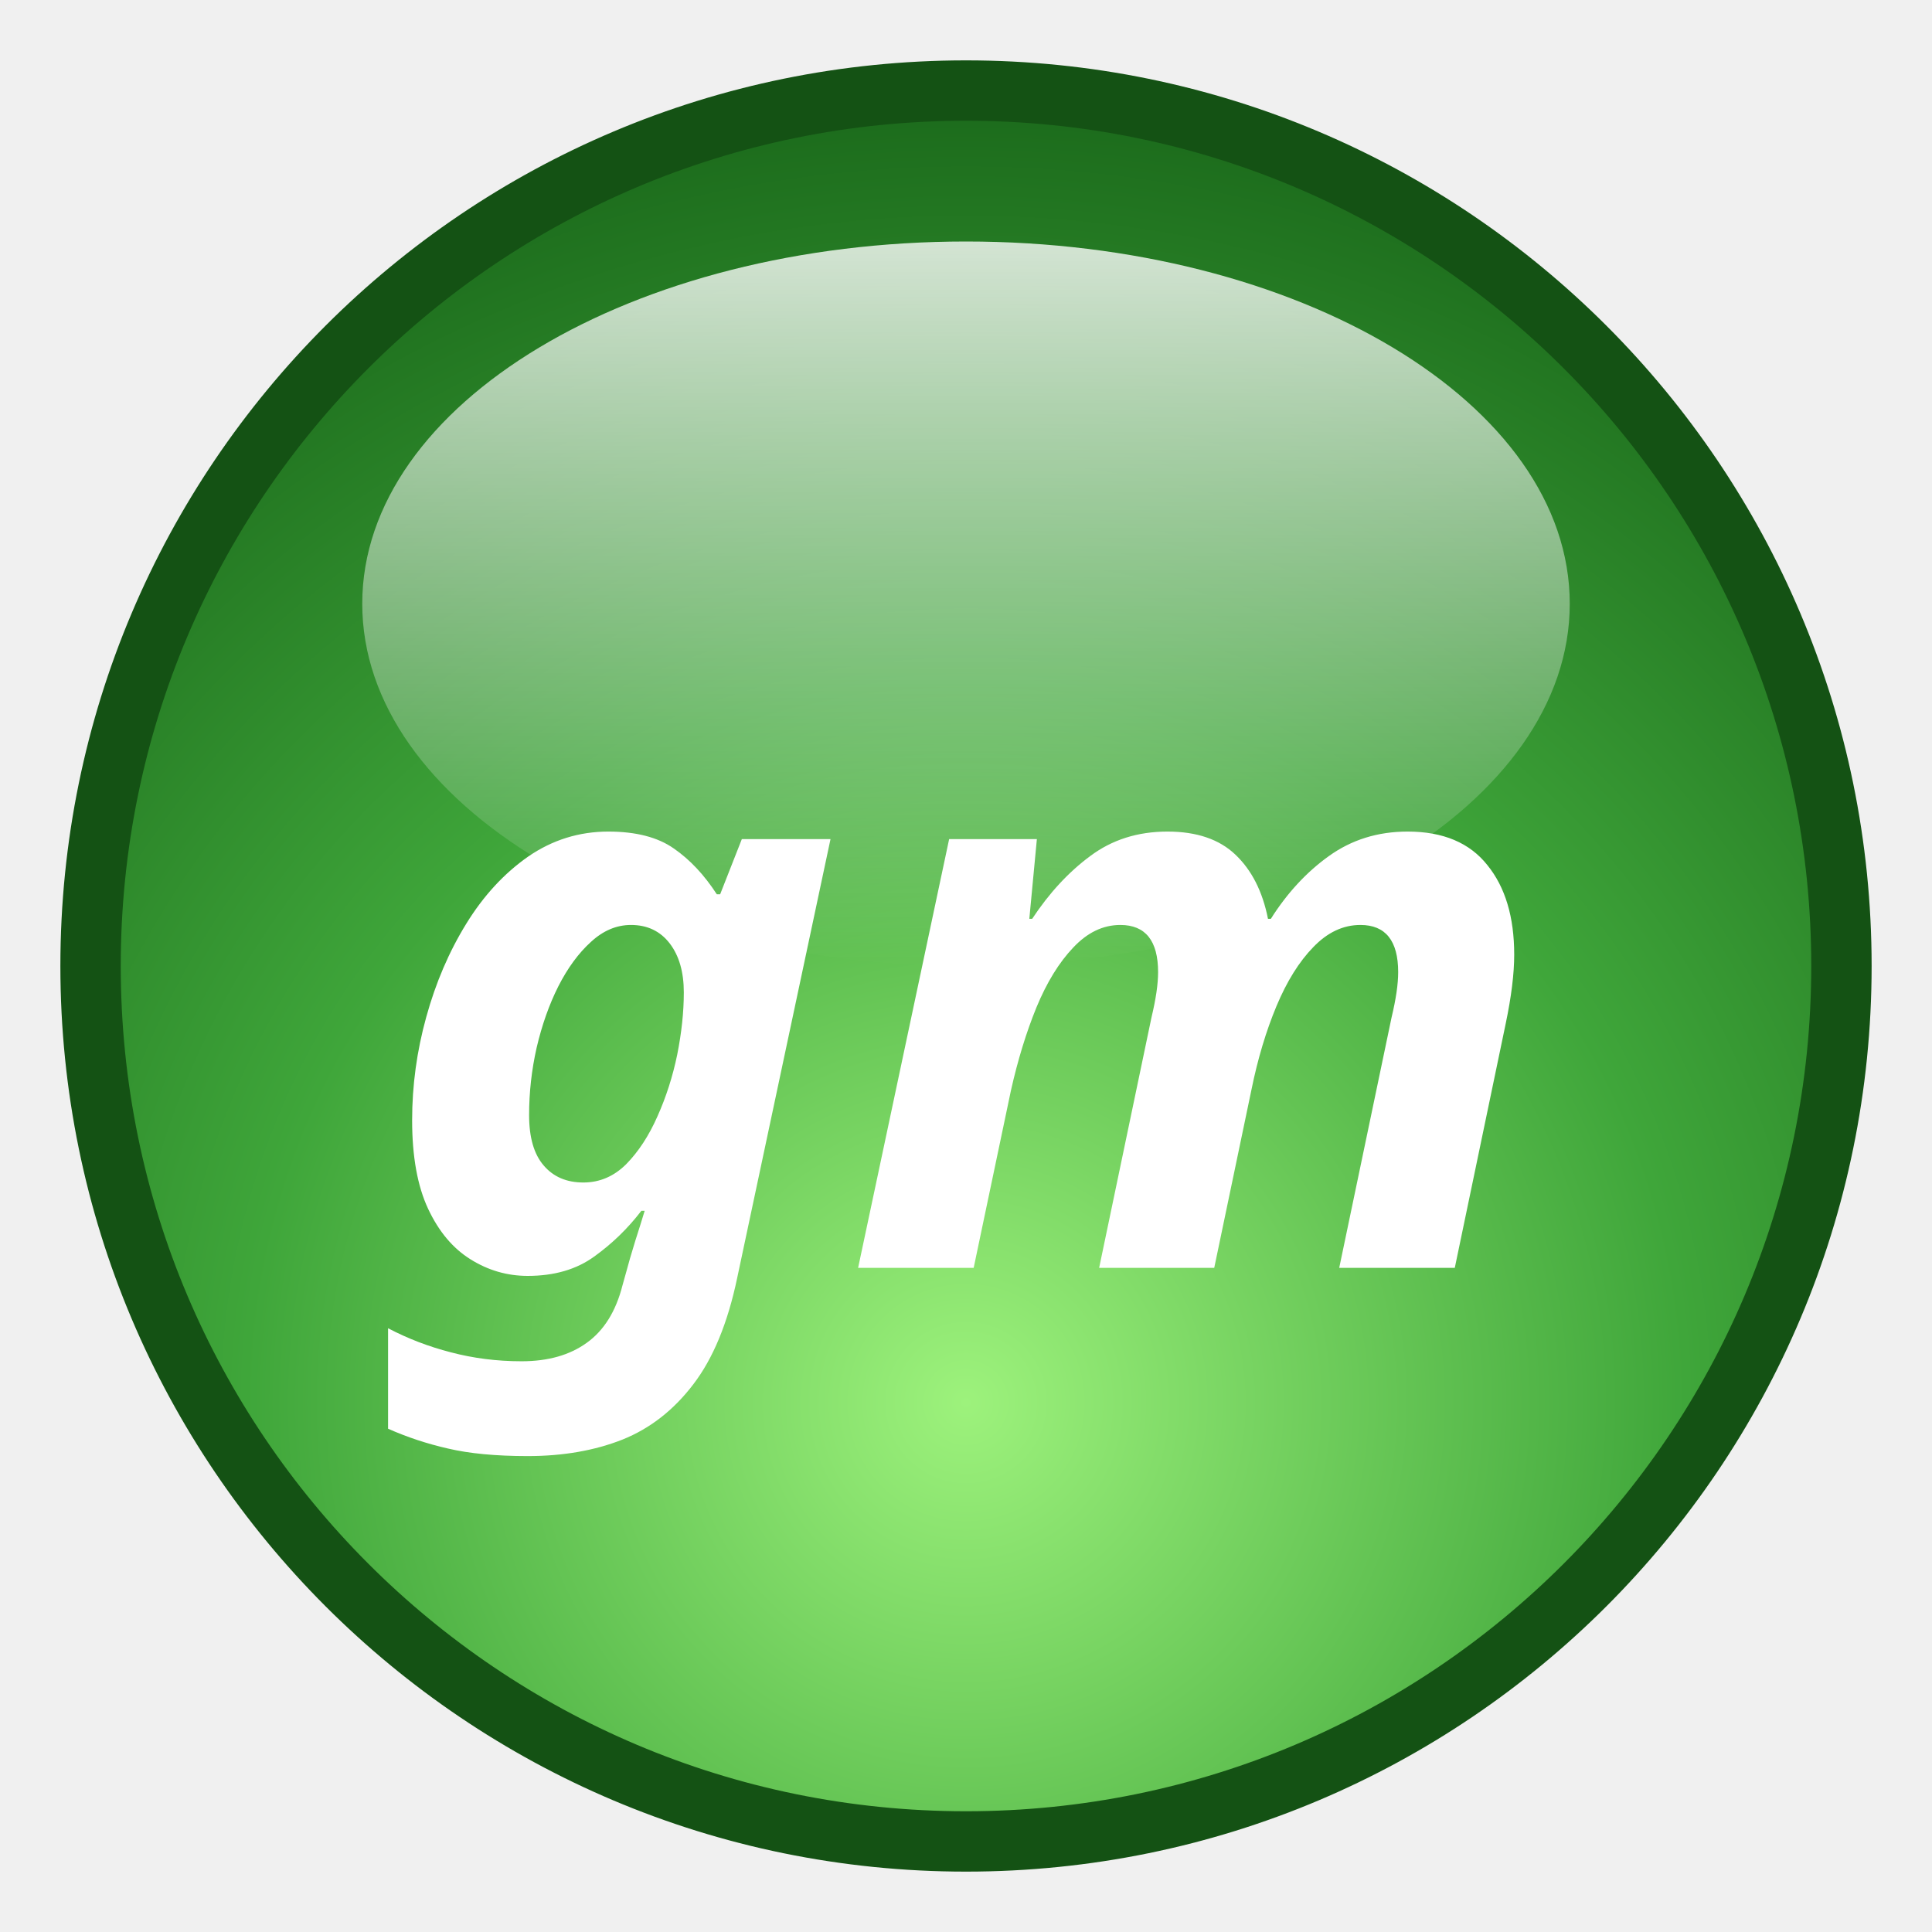
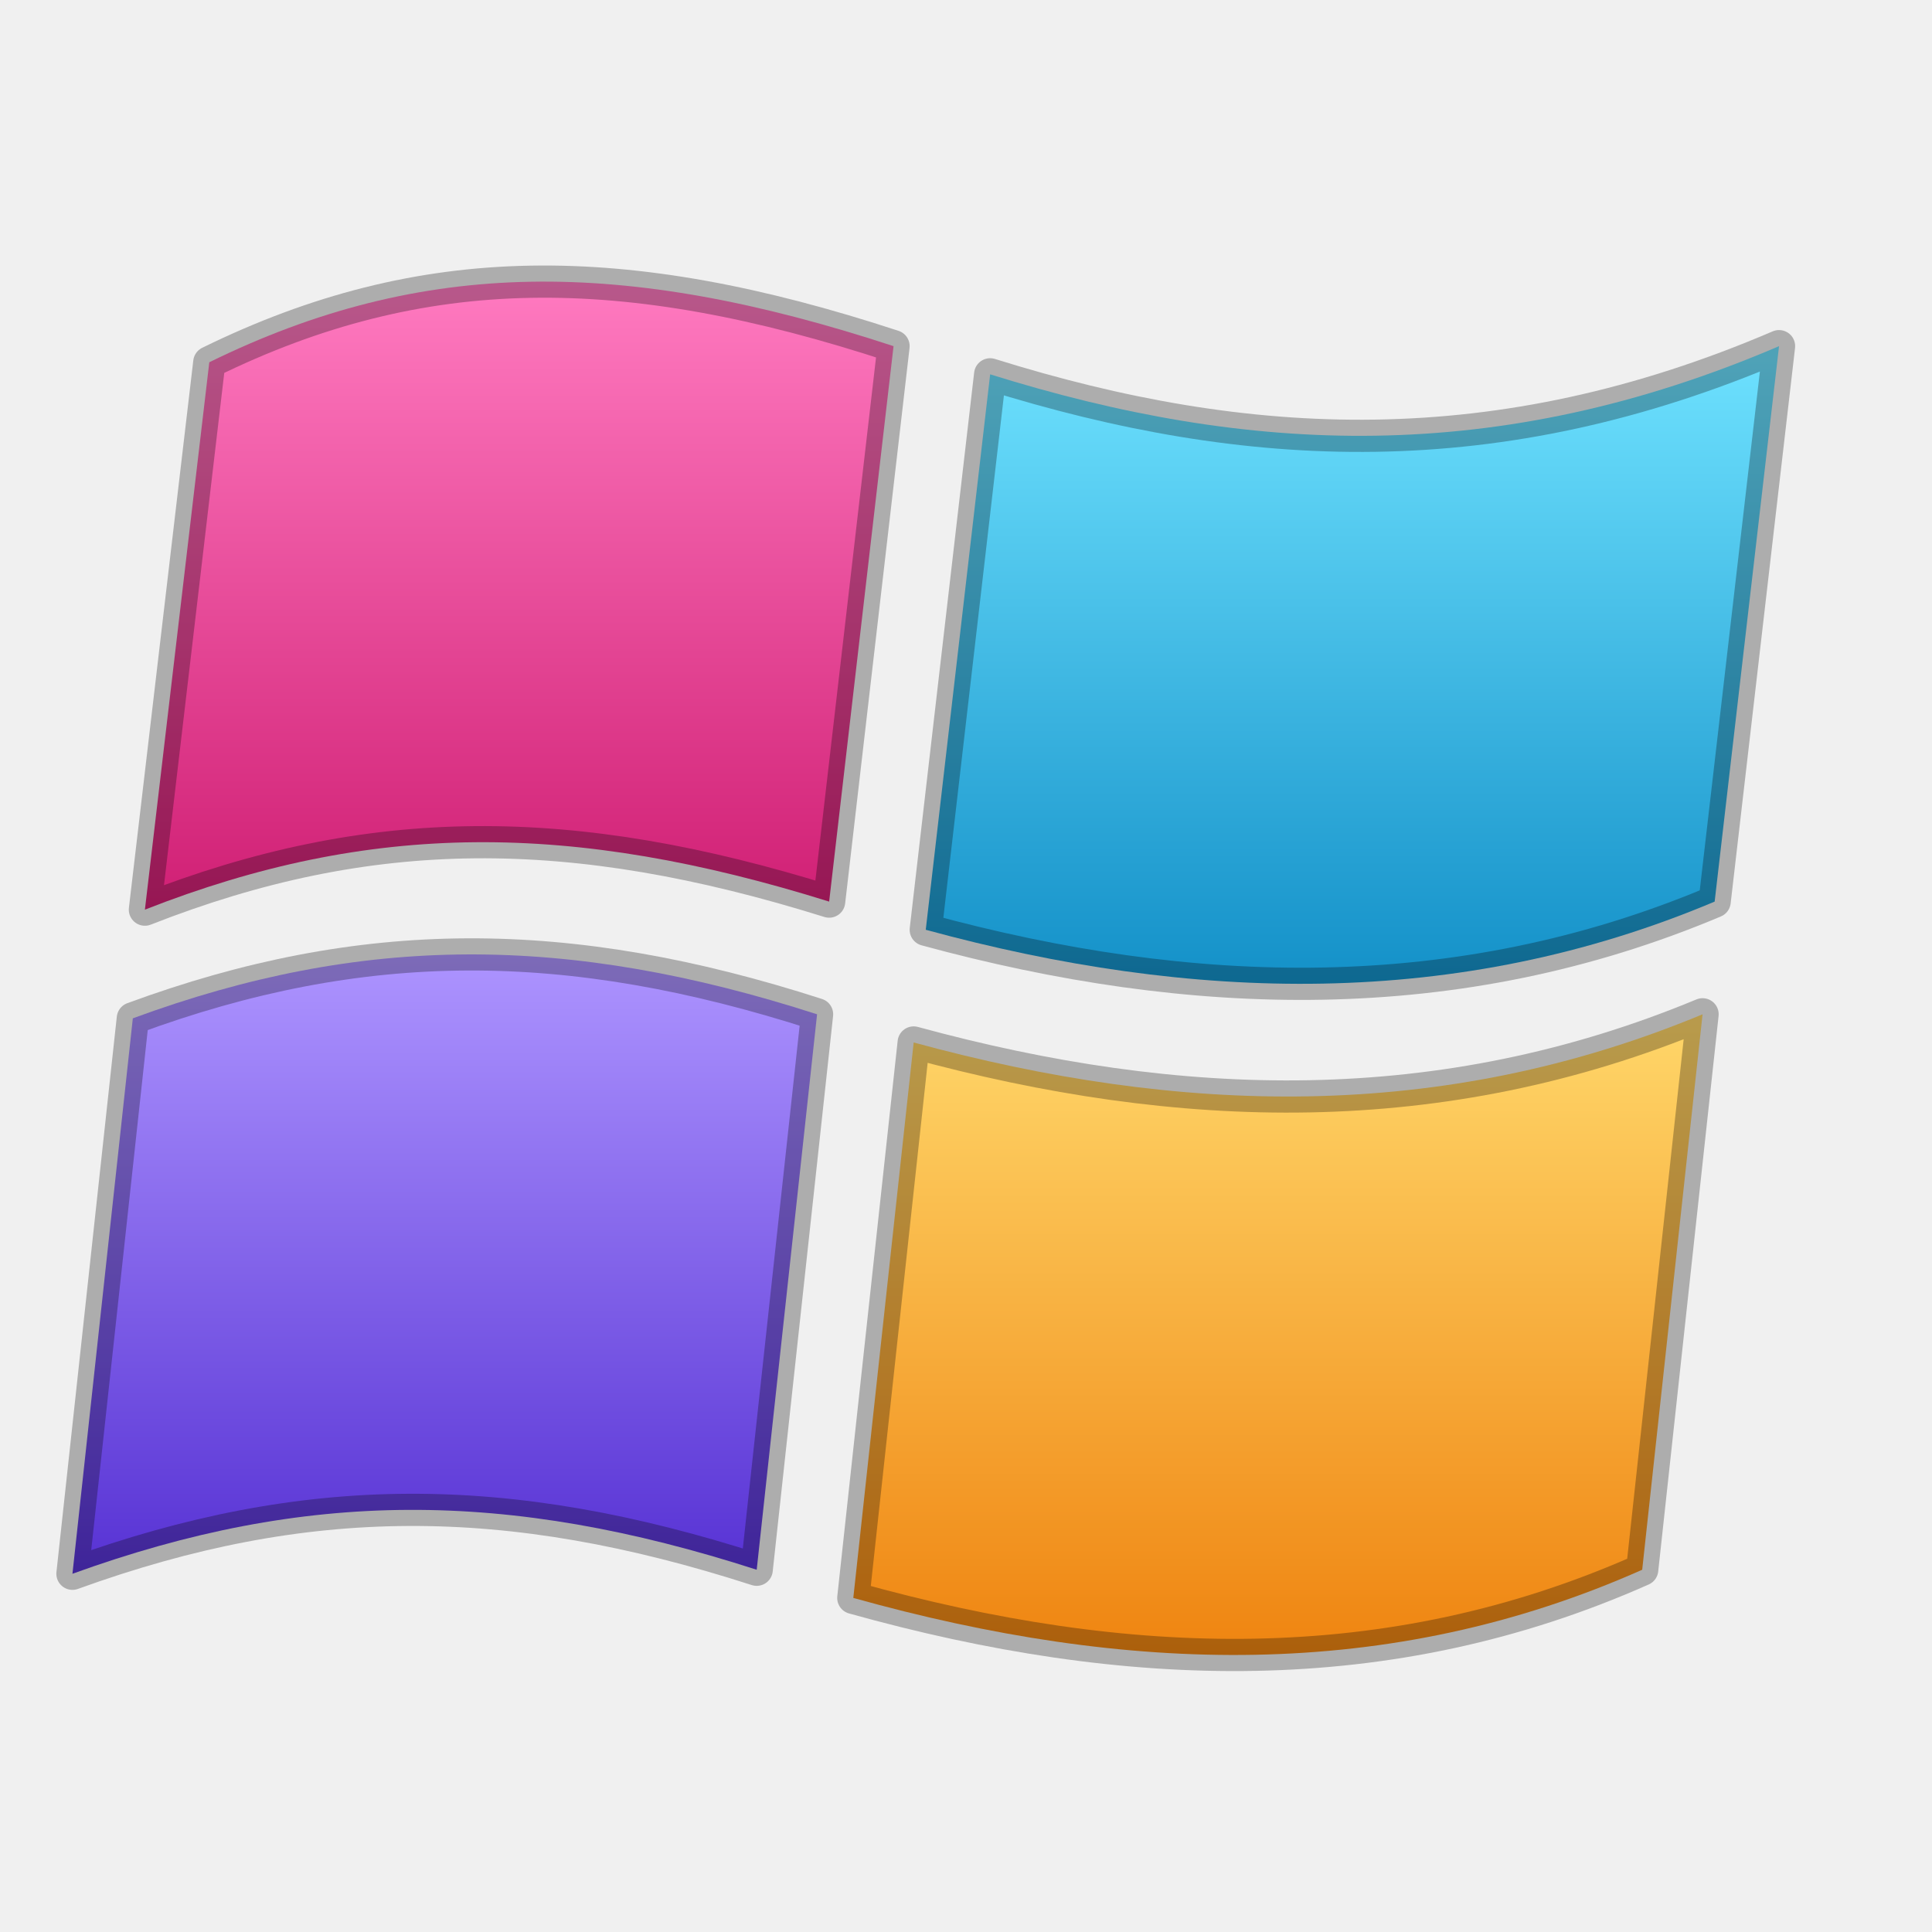
- <svg xmlns="http://www.w3.org/2000/svg" viewBox="0 0 64 64">
+ <svg xmlns="http://www.w3.org/2000/svg" viewBox="0 0 48 48">
  <defs>
-     <radialGradient id="o" cx=".5" cy=".75" r=".75">
-       <stop offset="0" stop-color="#9df27c" />
-       <stop offset=".55" stop-color="#3fa63a" />
-       <stop offset="1" stop-color="#1b6a1b" />
-     </radialGradient>
+     <linearGradient id="a" x1="0" y1="0" x2="0" y2="1">
+       <stop offset="0" stop-color="#ff7ac0" />
+       <stop offset="1" stop-color="#d01f74" />
+     </linearGradient>
    <linearGradient id="b" x1="0" y1="0" x2="0" y2="1">
-       <stop offset="0" stop-color="#fff" stop-opacity=".8" />
-       <stop offset="1" stop-color="#fff" stop-opacity="0" />
+       <stop offset="0" stop-color="#6fe2ff" />
+       <stop offset="1" stop-color="#1390c8" />
+     </linearGradient>
+     <linearGradient id="c" x1="0" y1="0" x2="0" y2="1">
+       <stop offset="0" stop-color="#ad94ff" />
+       <stop offset="1" stop-color="#5732d4" />
+     </linearGradient>
+     <linearGradient id="d" x1="0" y1="0" x2="0" y2="1">
+       <stop offset="0" stop-color="#ffd76a" />
+       <stop offset="1" stop-color="#ef8410" />
    </linearGradient>
  </defs>
-   <circle cx="32" cy="32" r="29" fill="url(#o)" stroke="#145214" stroke-width="2" />
-   <ellipse cx="32" cy="20" rx="20" ry="12" fill="url(#b)" />
-   <text x="32" y="42" text-anchor="middle" font-family="Trebuchet MS, Segoe UI, sans-serif" font-size="26" font-weight="700" font-style="italic" fill="#fff">gm</text>
+   <g stroke="#000" stroke-opacity=".28" stroke-width=".8" stroke-linejoin="round">
+     <path d="M5.2 9C10.5 6.4 15.5 6.4 22.2 8.6L20.6 22.4C14.2 20.4 9.2 20.4 3.6 22.6Z" fill="url(#a)" />
+     <path d="M24.6 9.3C31 11.3 37.2 11.6 44.2 8.6L42.6 22.4C36.2 25.1 29.6 24.9 23 23.1Z" fill="url(#b)" />
+     <path d="M3.3 25.3C9 23.2 14.1 23.2 20.3 25.2L18.8 39C12.6 37 7.6 37 1.8 39.1Z" fill="url(#c)" />
+     <path d="M22.7 25.9C29.3 27.7 35.8 27.9 42.3 25.2L40.8 39C34.5 41.8 28 41.6 21.2 39.7Z" fill="url(#d)" />
+   </g>
</svg>
